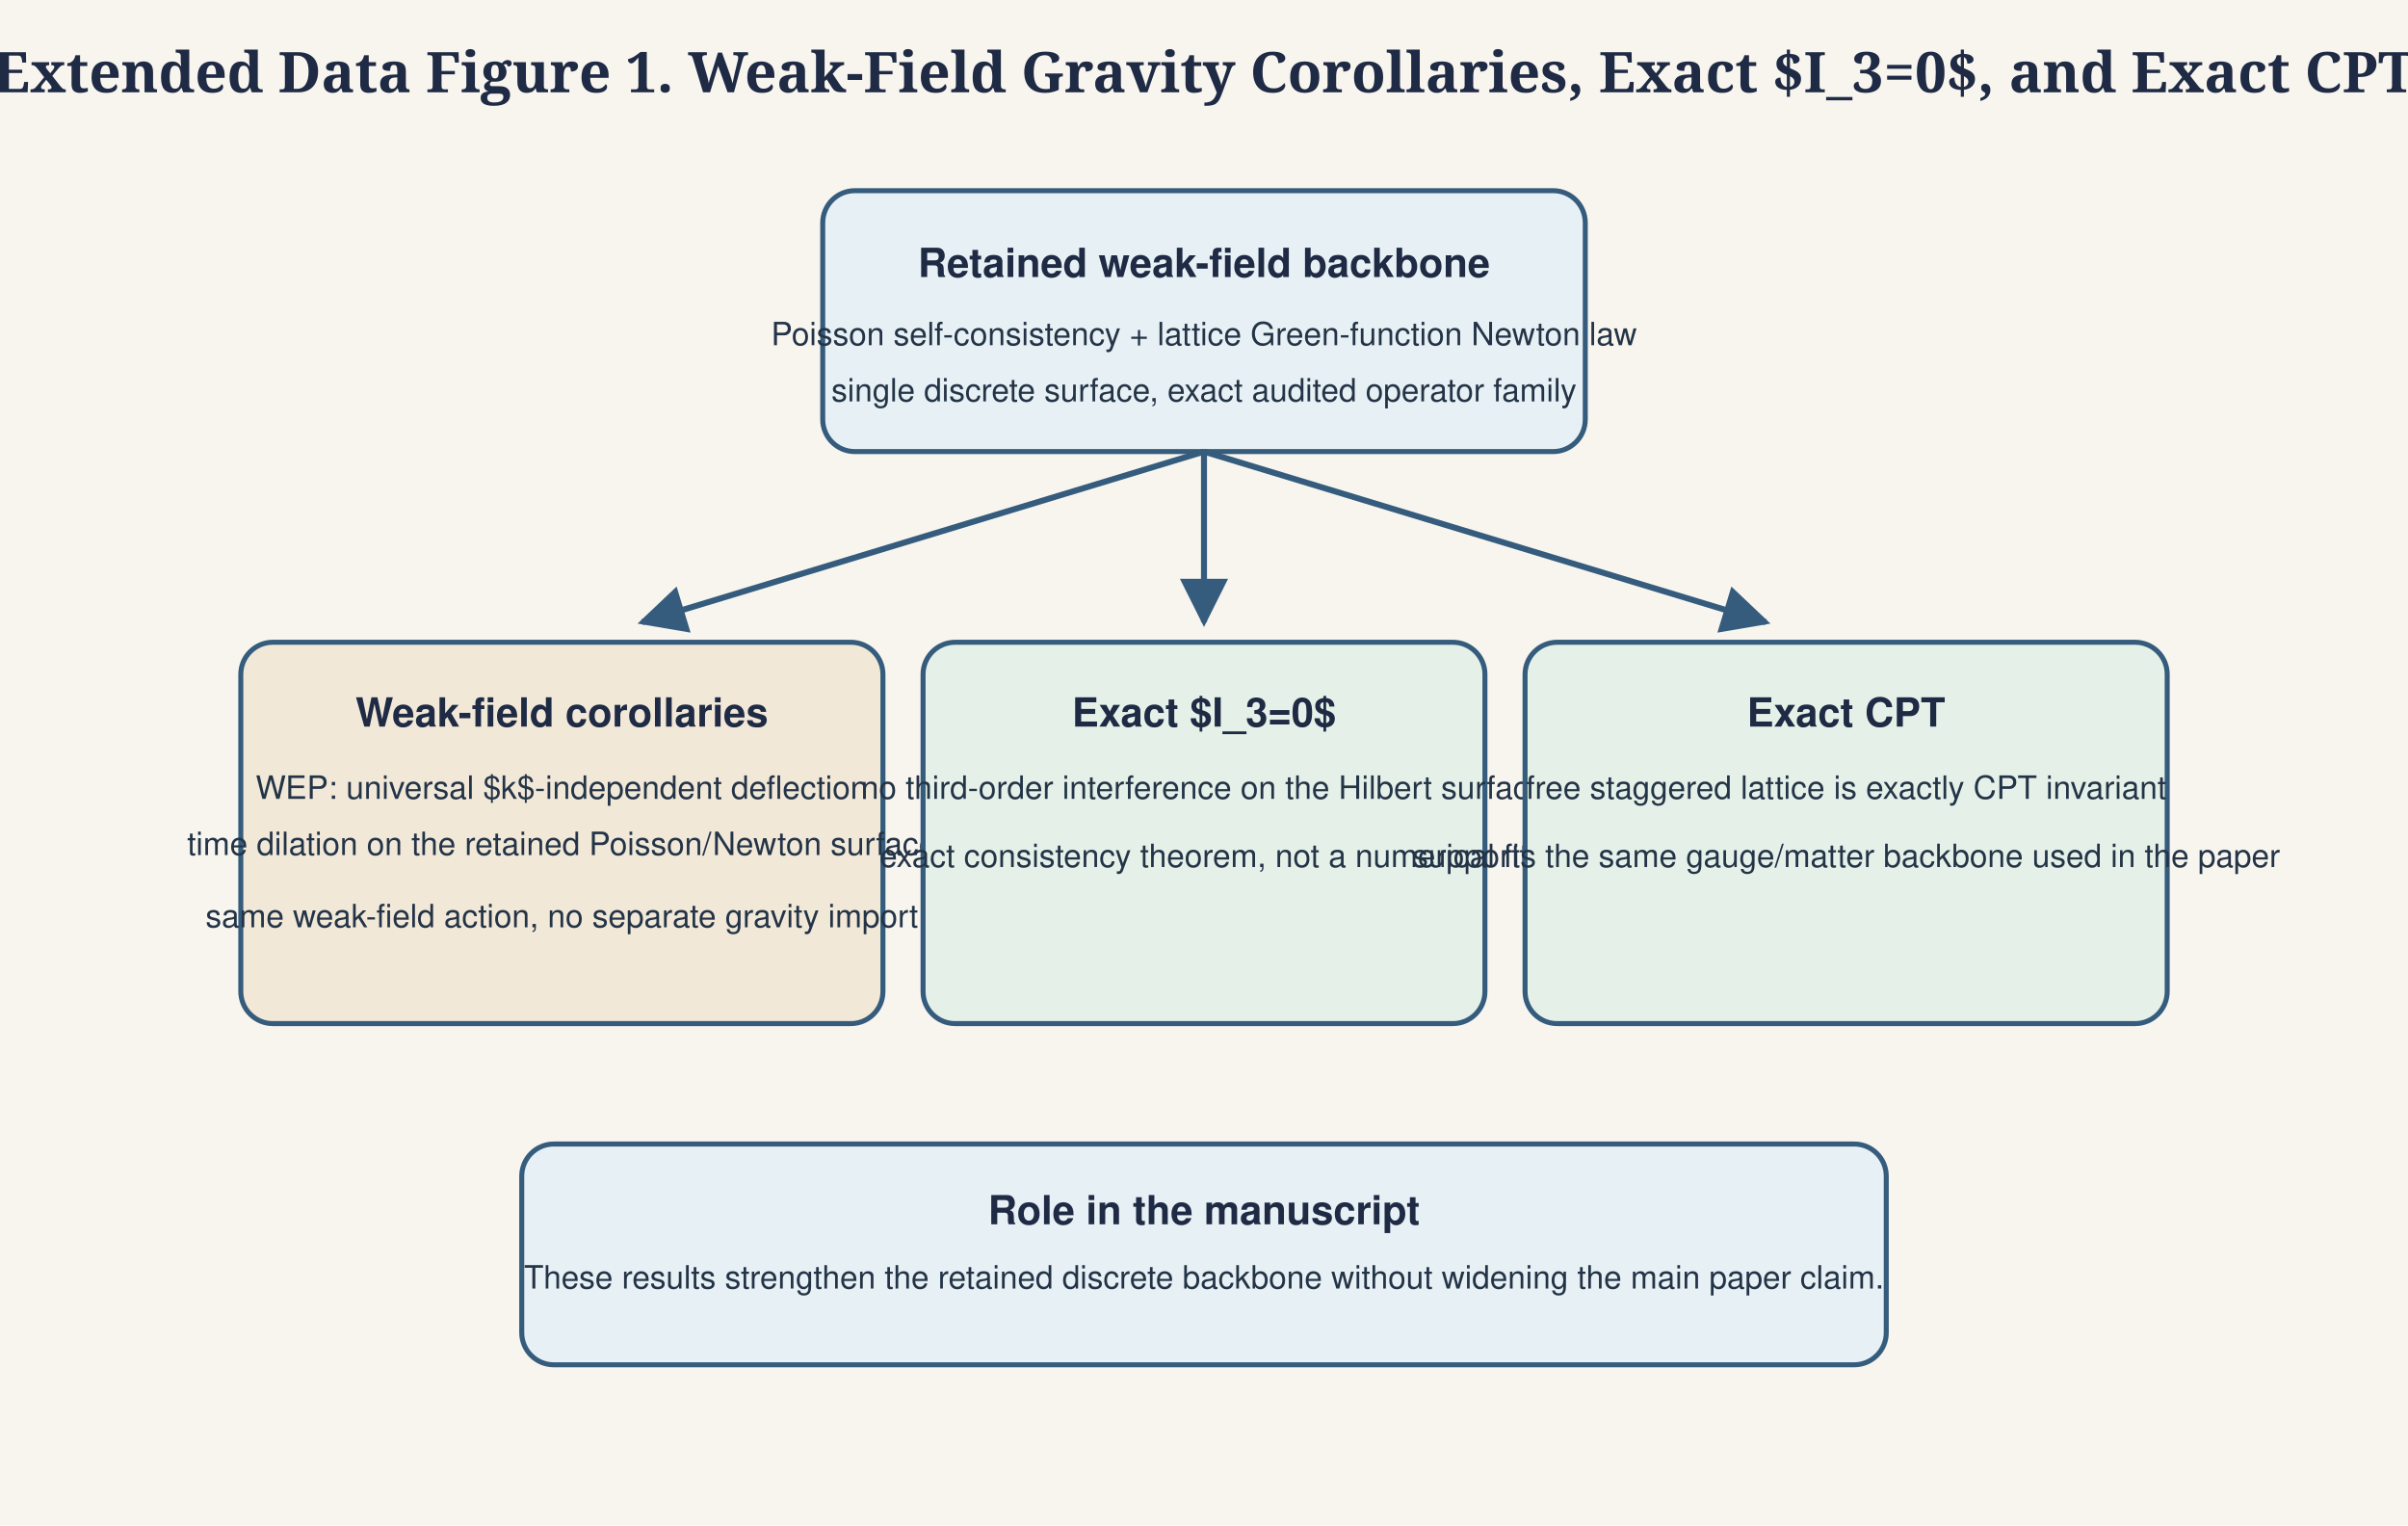
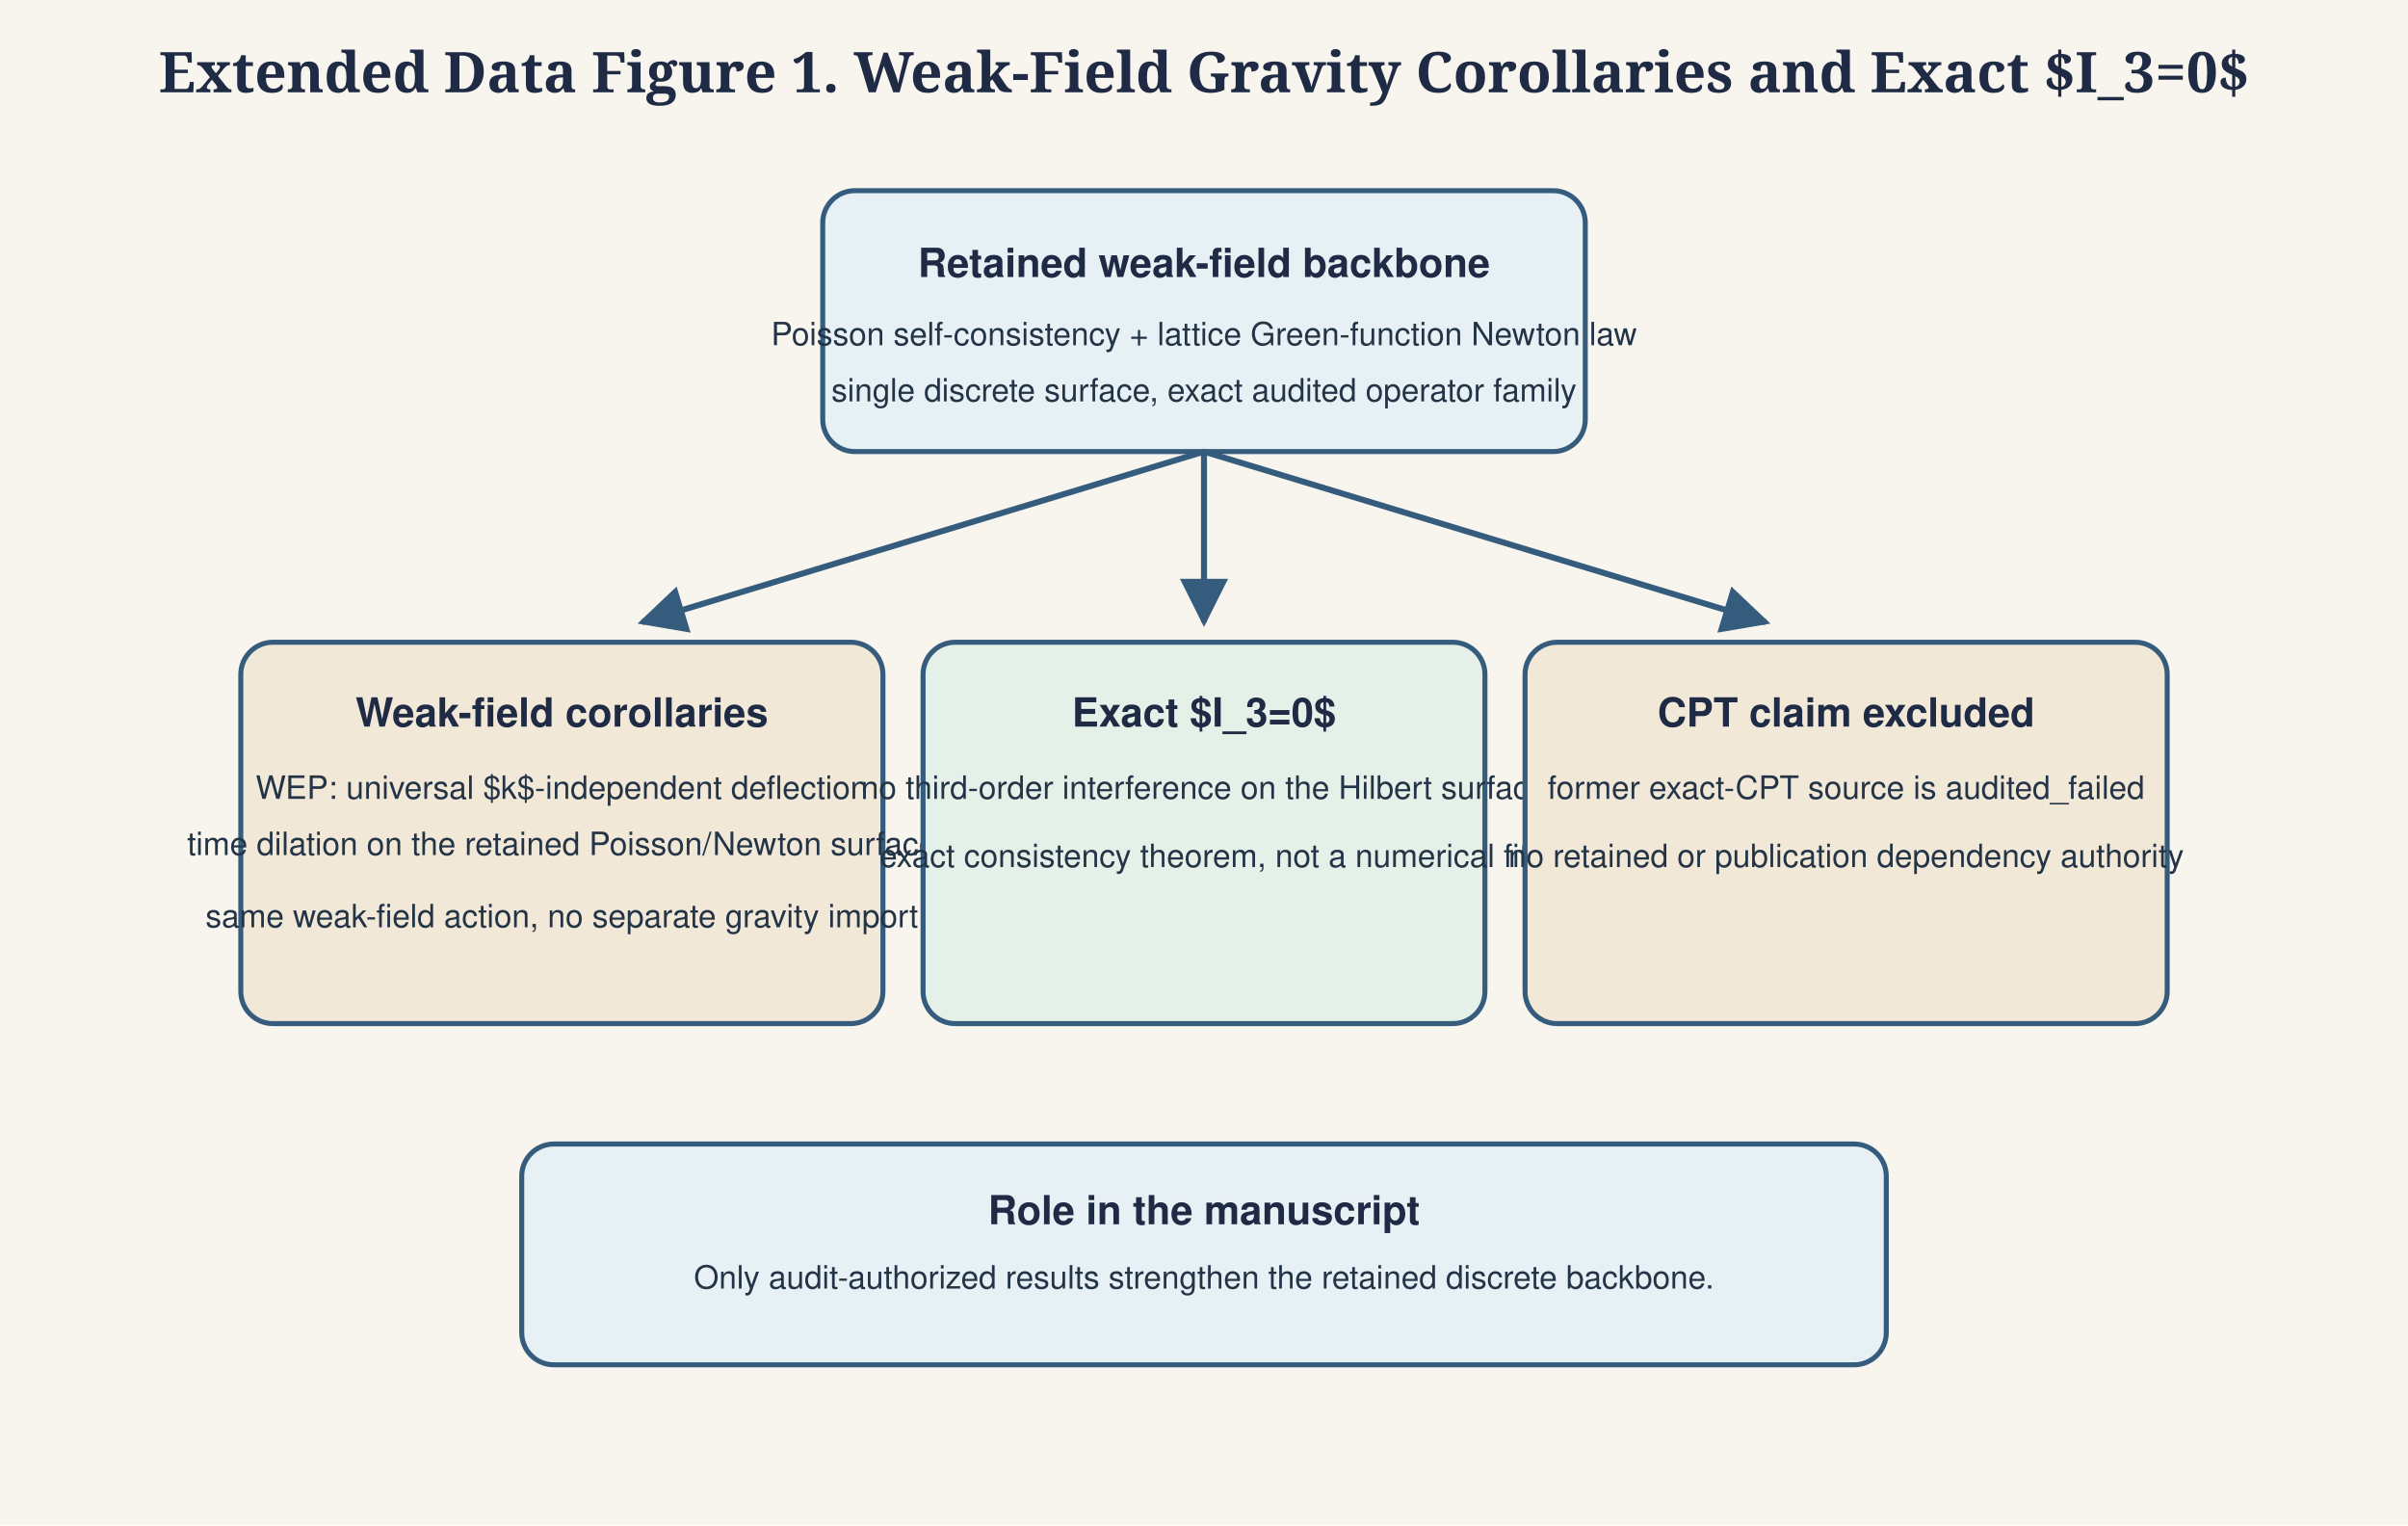
<svg xmlns="http://www.w3.org/2000/svg" width="1200" height="760" viewBox="0 0 1200 760" role="img" aria-labelledby="title desc">
  <defs>
    <marker id="arrow" viewBox="0 0 10 10" refX="9" refY="5" markerWidth="8" markerHeight="8" orient="auto-start-reverse">
      <path d="M 0 0 L 10 5 L 0 10 z" fill="#355c7d" />
    </marker>
    <style>
      .bg { fill: #f8f5ef; }
      .title { font: 700 28px Georgia, serif; fill: #1f2a44; }
      .label { font: 600 20px Helvetica, Arial, sans-serif; fill: #1f2a44; }
      .body { font: 16px Helvetica, Arial, sans-serif; fill: #243447; }
      .box { stroke: #355c7d; stroke-width: 2.5; rx: 16; ry: 16; }
      .core { fill: #e7f0f4; }
      .support { fill: #f1e8d8; }
      .exact { fill: #e5f1e8; }
      .arrow { stroke: #355c7d; stroke-width: 3; fill: none; marker-end: url(#arrow); }
    </style>
  </defs>
  <rect class="bg" x="0" y="0" width="1200" height="760" />
-   <text class="title" x="600" y="46" text-anchor="middle">Extended Data Figure 1. Weak-Field Gravity Corollaries, Exact $I_3=0$, and Exact CPT</text>
+   <text class="title" x="600" y="46" text-anchor="middle">Extended Data Figure 1. Weak-Field Gravity Corollaries and Exact $I_3=0$</text>
  <rect class="box core" x="410" y="95" width="380" height="130" />
  <text class="label" x="600" y="138" text-anchor="middle">Retained weak-field backbone</text>
  <text class="body" x="600" y="172" text-anchor="middle">Poisson self-consistency + lattice Green-function Newton law</text>
  <text class="body" x="600" y="200" text-anchor="middle">single discrete surface, exact audited operator family</text>
  <line class="arrow" x1="600" y1="225" x2="320" y2="310" />
  <line class="arrow" x1="600" y1="225" x2="600" y2="310" />
  <line class="arrow" x1="600" y1="225" x2="880" y2="310" />
  <rect class="box support" x="120" y="320" width="320" height="190" />
  <text class="label" x="280" y="362" text-anchor="middle">Weak-field corollaries</text>
  <text class="body" x="280" y="398" text-anchor="middle">WEP: universal $k$-independent deflection</text>
  <text class="body" x="280" y="426" text-anchor="middle">time dilation on the retained Poisson/Newton surface</text>
  <text class="body" x="280" y="462" text-anchor="middle">same weak-field action, no separate gravity import</text>
  <rect class="box exact" x="460" y="320" width="280" height="190" />
  <text class="label" x="600" y="362" text-anchor="middle">Exact $I_3=0$</text>
  <text class="body" x="600" y="398" text-anchor="middle">no third-order interference on the Hilbert surface</text>
  <text class="body" x="600" y="432" text-anchor="middle">exact consistency theorem, not a numerical fit</text>
-   <rect class="box exact" x="760" y="320" width="320" height="190" />
-   <text class="label" x="920" y="362" text-anchor="middle">Exact CPT</text>
-   <text class="body" x="920" y="398" text-anchor="middle">free staggered lattice is exactly CPT invariant</text>
-   <text class="body" x="920" y="432" text-anchor="middle">supports the same gauge/matter backbone used in the paper</text>
+   <rect class="box support" x="760" y="320" width="320" height="190" />
+   <text class="label" x="920" y="362" text-anchor="middle">CPT claim excluded</text>
+   <text class="body" x="920" y="398" text-anchor="middle">former exact-CPT source is audited_failed</text>
+   <text class="body" x="920" y="432" text-anchor="middle">no retained or publication dependency authority</text>
  <rect class="box core" x="260" y="570" width="680" height="110" />
  <text class="label" x="600" y="610" text-anchor="middle">Role in the manuscript</text>
-   <text class="body" x="600" y="642" text-anchor="middle">These results strengthen the retained discrete backbone without widening the main paper claim.</text>
+   <text class="body" x="600" y="642" text-anchor="middle">Only audit-authorized results strengthen the retained discrete backbone.</text>
</svg>
